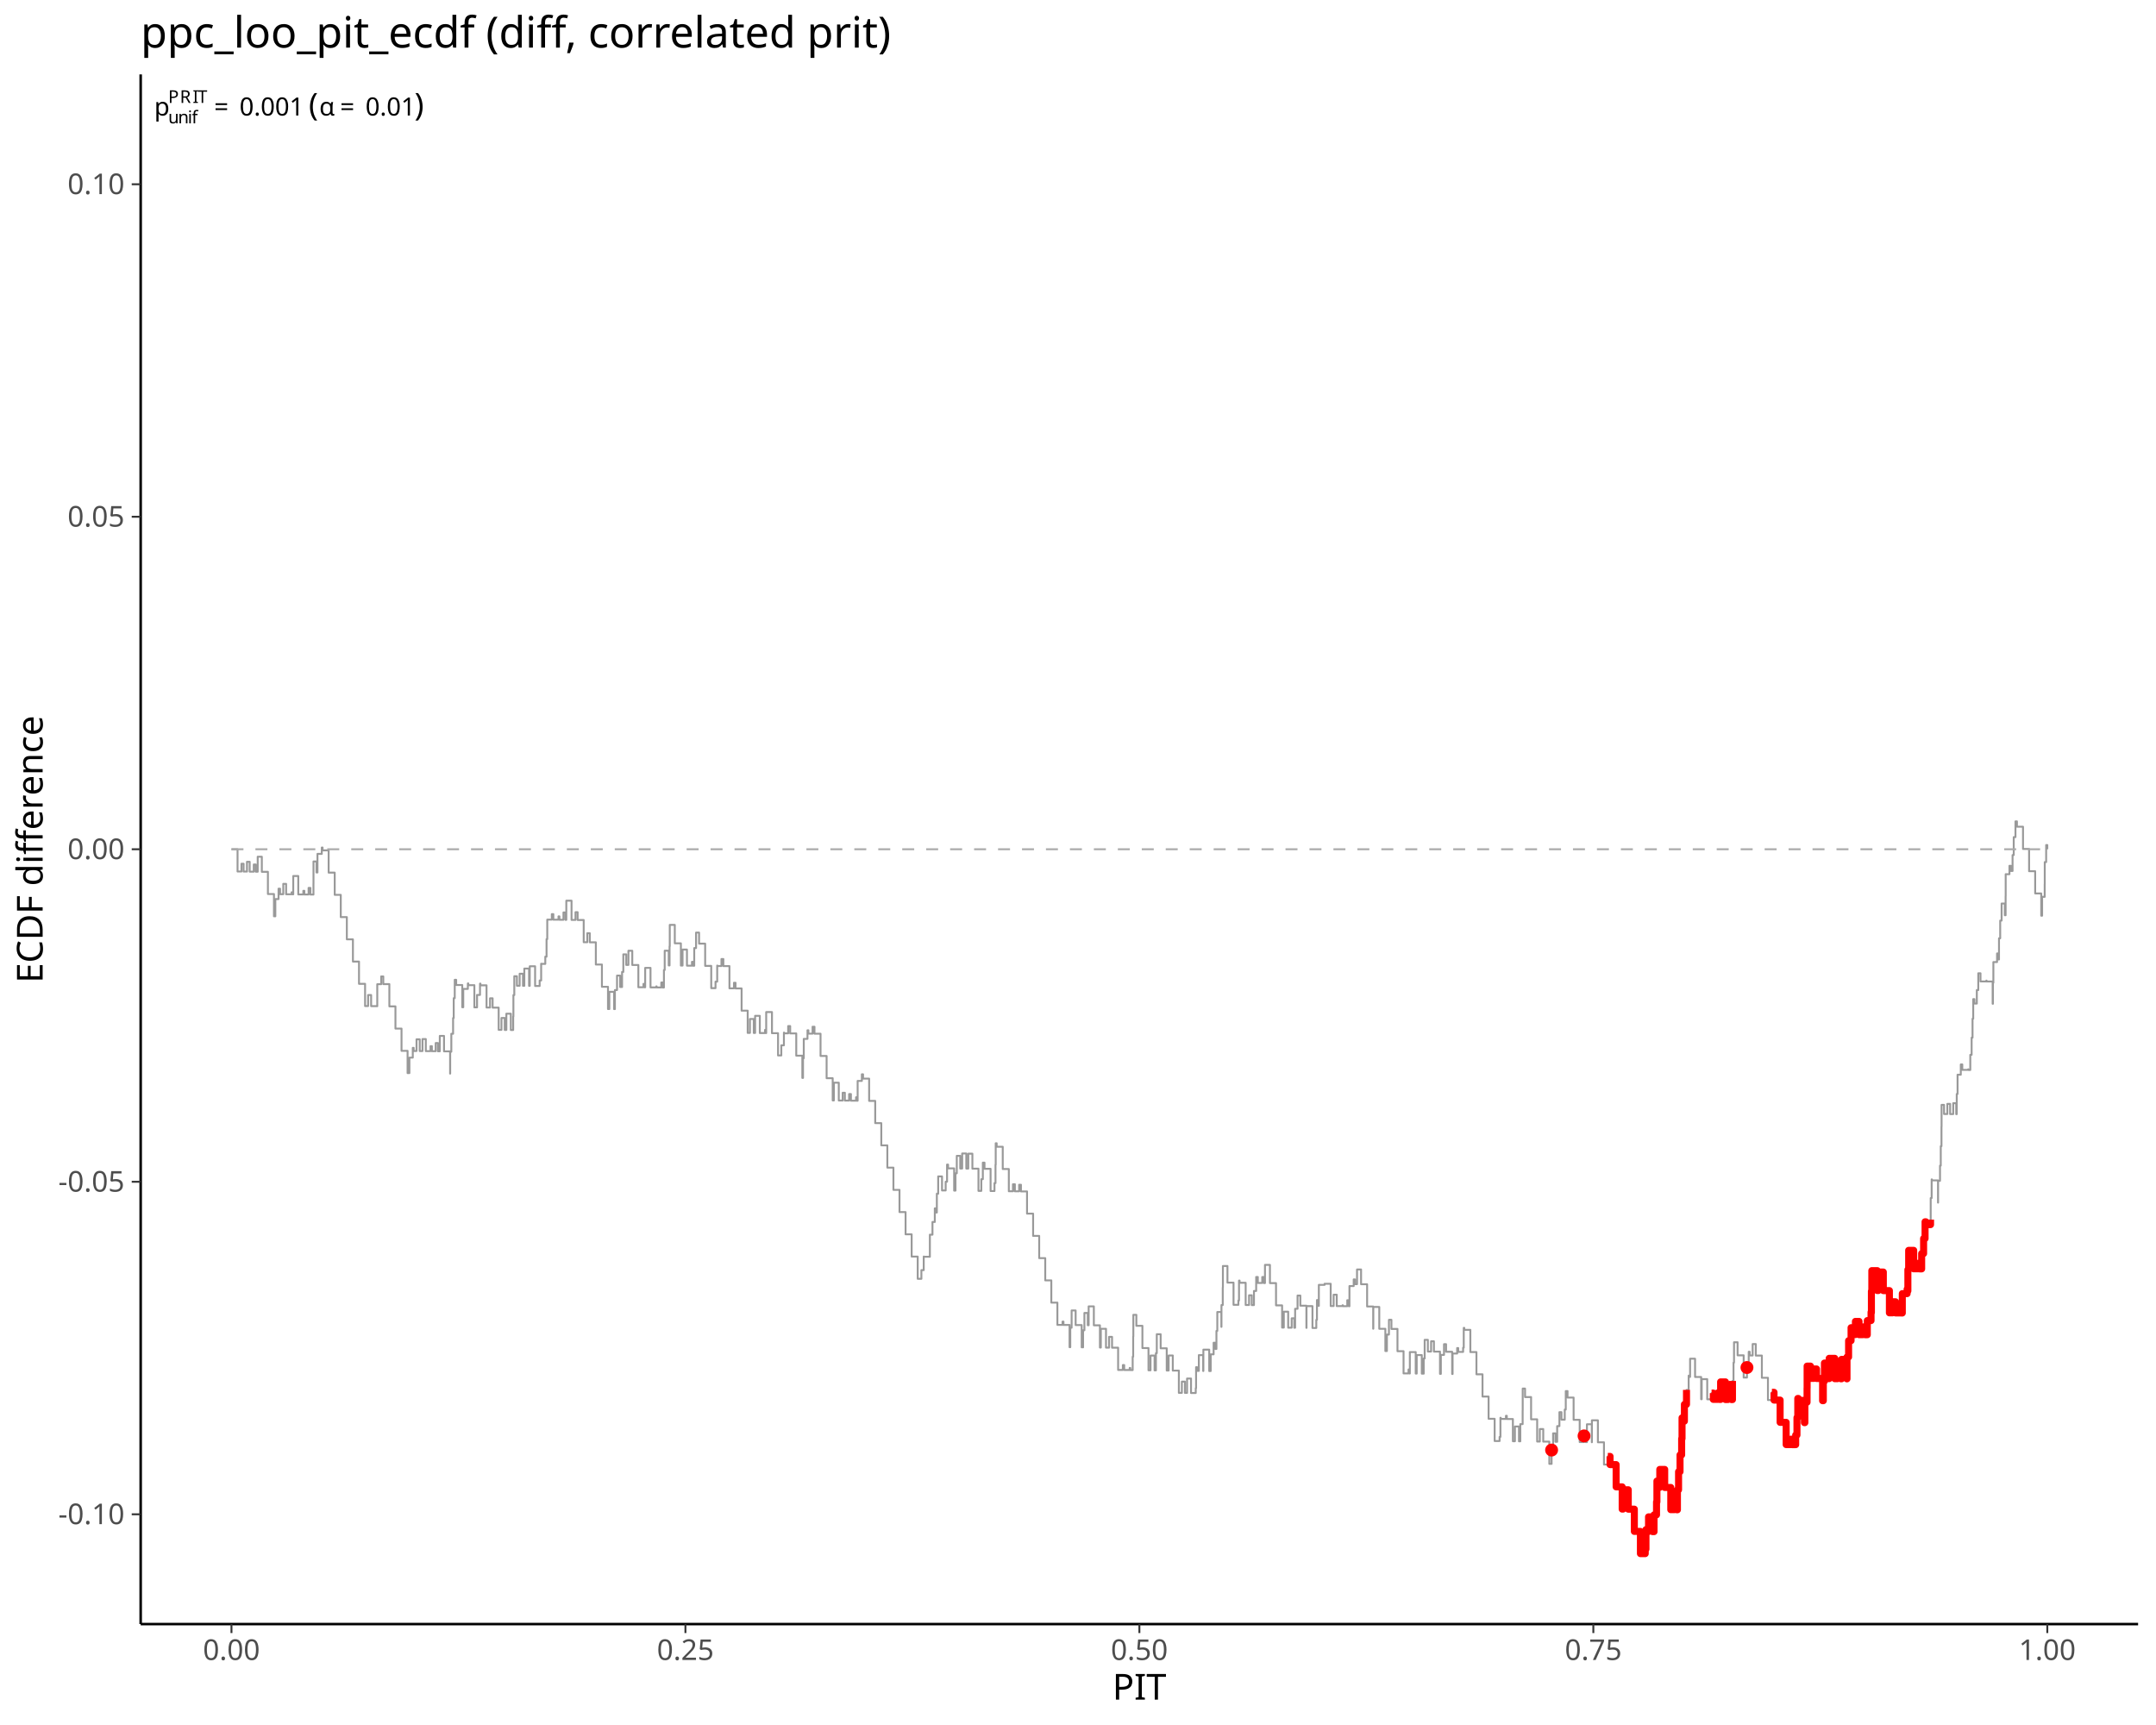
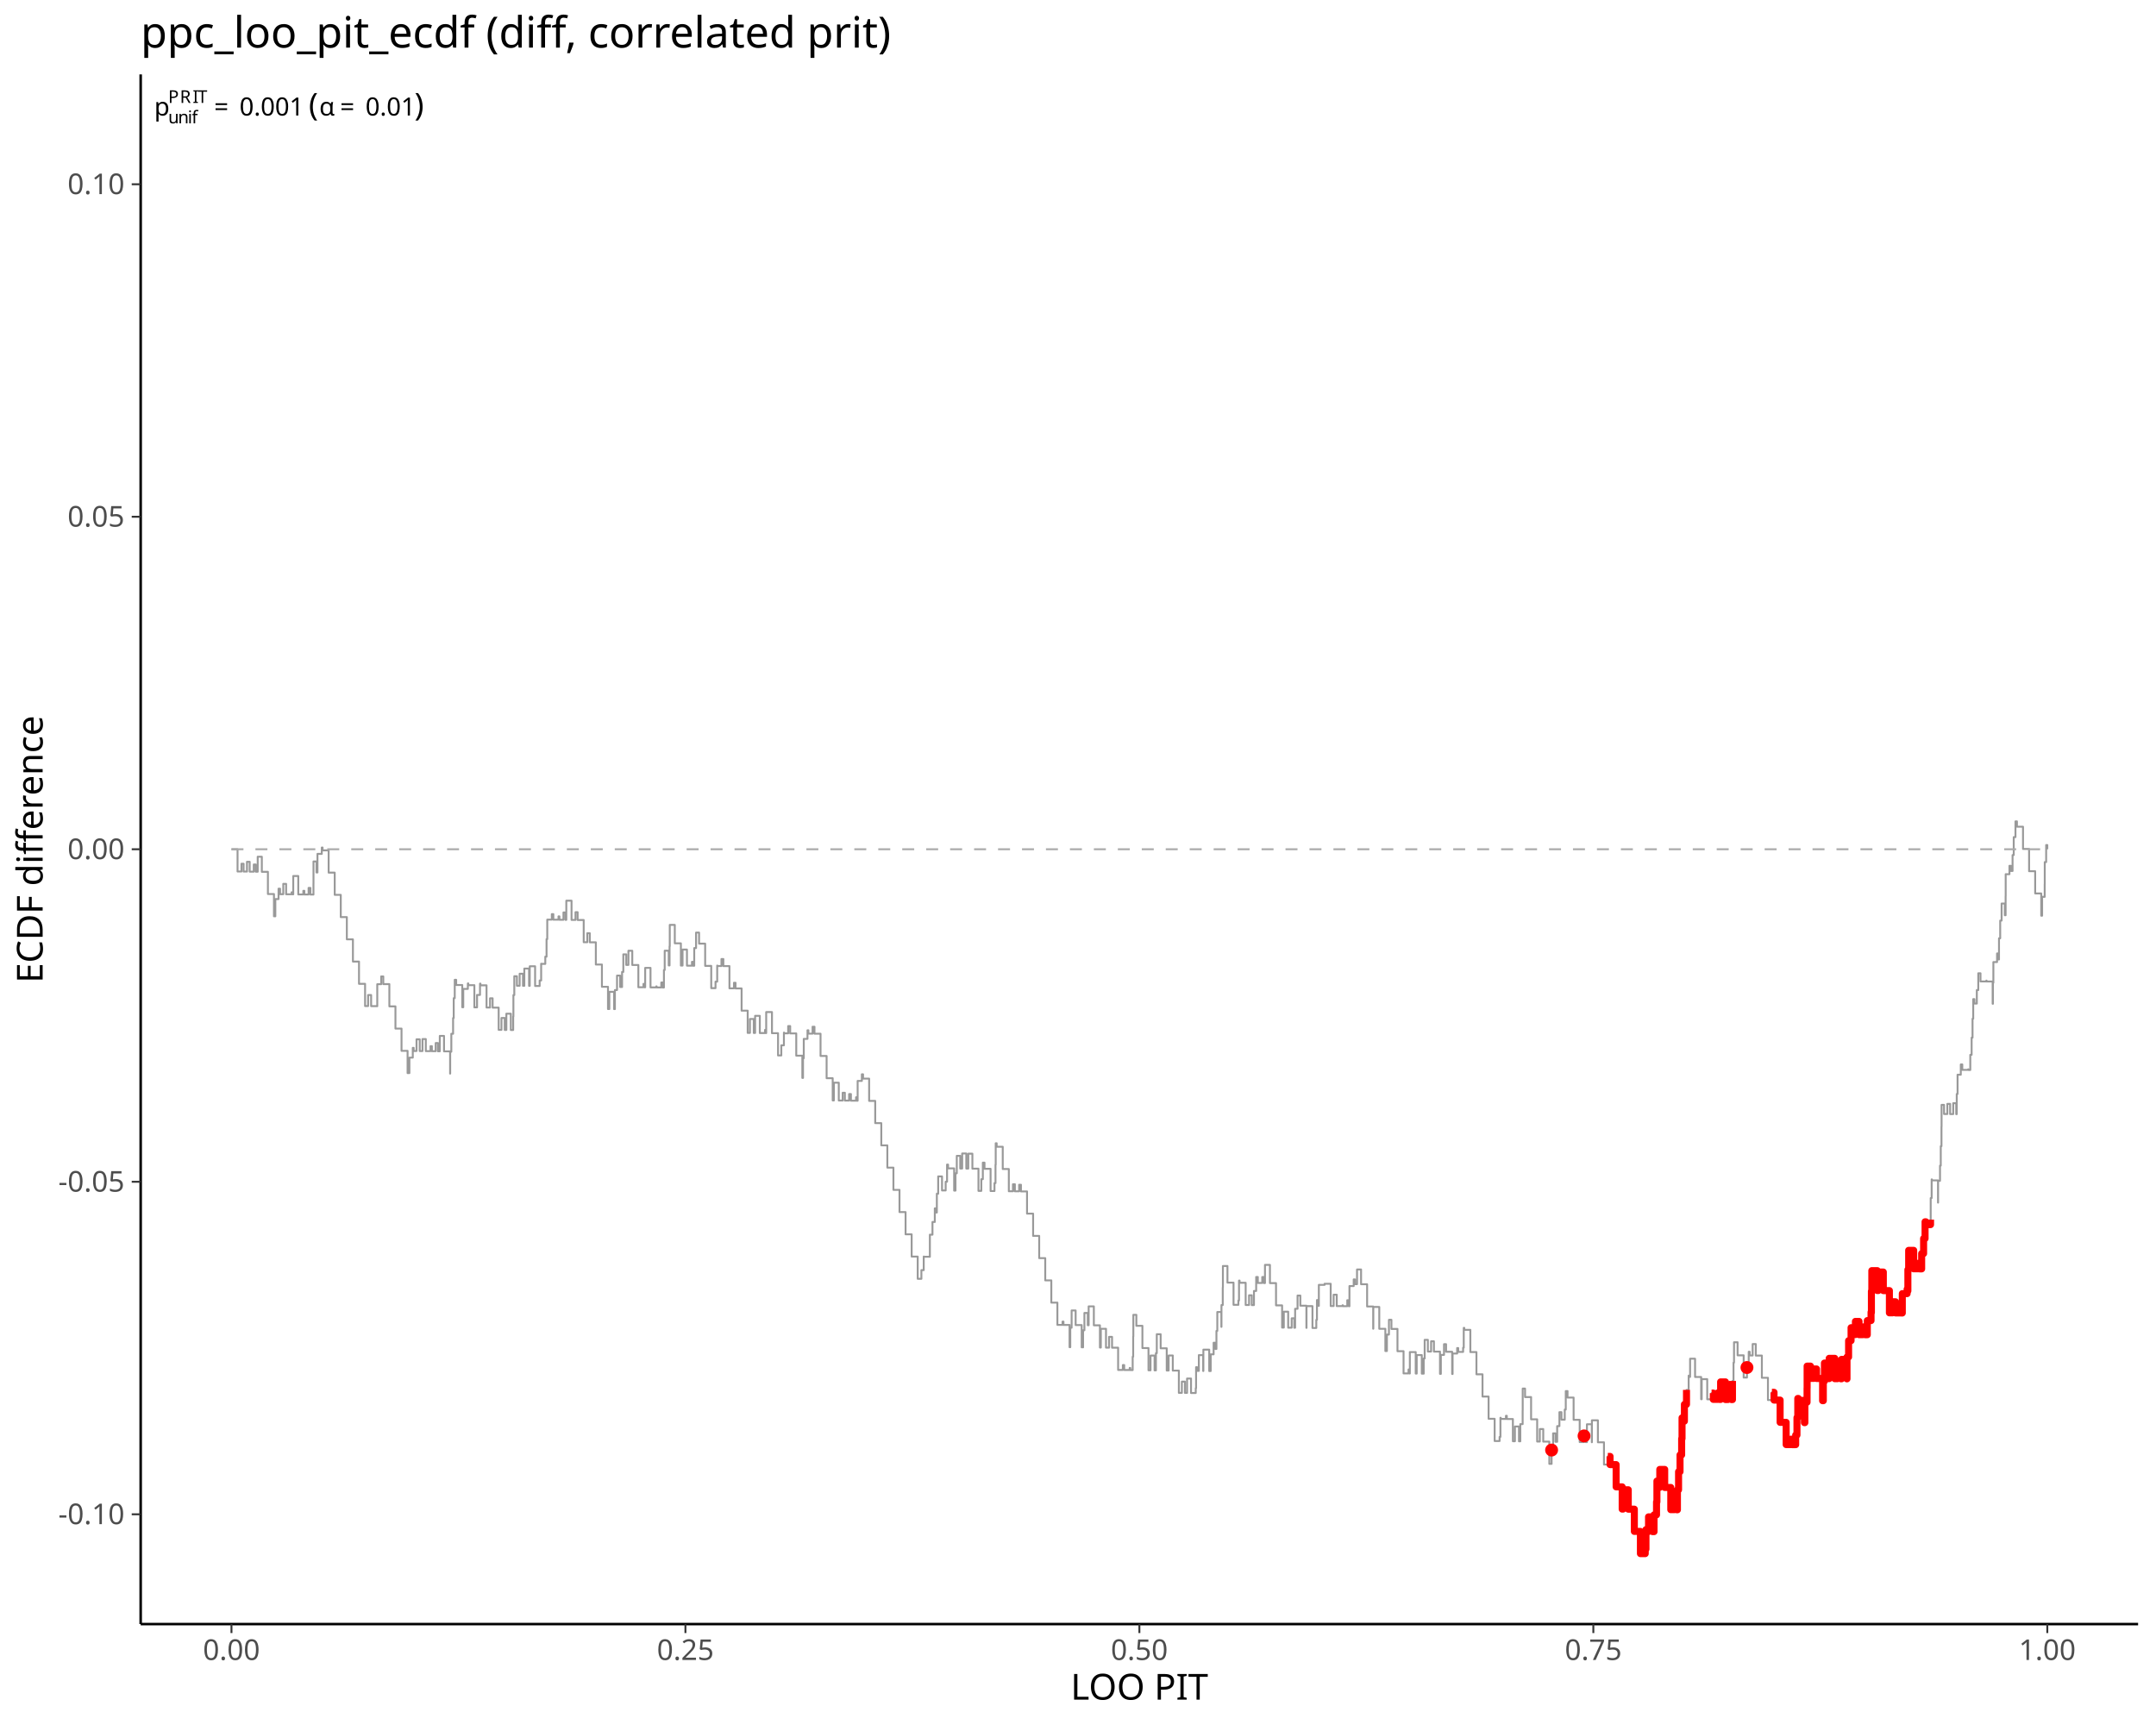
<svg xmlns="http://www.w3.org/2000/svg" class="svglite" data-engine-version="2.0" width="720.00pt" height="576.00pt" viewBox="0 0 720.00 576.00">
  <defs>
    <style type="text/css">
    .svglite line, .svglite polyline, .svglite polygon, .svglite path, .svglite rect, .svglite circle {
      fill: none;
      stroke: #000000;
      stroke-linecap: round;
      stroke-linejoin: round;
      stroke-miterlimit: 10.00;
    }
  </style>
  </defs>
  <rect width="100%" height="100%" style="stroke: none; fill: #FFFFFF;" />
  <defs>
    <clipPath id="cpMC4wMHw3MjAuMDB8MC4wMHw1NzYuMDA=">
      <rect x="0.00" y="0.00" width="720.00" height="576.00" />
    </clipPath>
  </defs>
  <g clip-path="url(#cpMC4wMHw3MjAuMDB8MC4wMHw1NzYuMDA=)">
</g>
  <defs>
    <clipPath id="cpNDYuOTh8NzE0LjAyfDI0Ljg1fDU0Mi4zMA==">
      <rect x="46.98" y="24.85" width="667.04" height="517.45" />
    </clipPath>
  </defs>
  <g clip-path="url(#cpNDYuOTh8NzE0LjAyfDI0Ljg1fDU0Mi4zMA==)">
    <polyline points="77.30,283.58 79.33,283.58 79.33,291.01 80.64,291.01 80.64,288.41 81.35,288.41 81.35,291.03 82.48,291.03 82.48,287.76 83.38,287.76 83.38,291.06 84.75,291.06 84.75,288.66 85.41,288.66 85.41,291.08 86.06,291.08 86.06,286.07 87.44,286.07 87.44,291.11 89.47,291.11 89.47,298.53 91.49,298.53 91.49,305.96 91.95,305.96 91.95,300.21 93.02,300.21 93.02,296.74 93.52,296.74 93.52,298.58 94.60,298.58 94.60,295.13 95.55,295.13 95.55,298.61 97.39,298.61 97.39,297.95 97.58,297.95 97.58,298.63 97.93,298.63 97.93,292.51 99.61,292.51 99.61,298.66 101.30,298.66 101.30,297.45 101.64,297.45 101.64,298.68 103.05,298.68 103.05,296.48 103.66,296.48 103.66,298.71 104.68,298.71 104.68,295.04 104.69,295.04 104.69,287.65 105.69,287.65 105.69,291.33 106.02,291.33 106.02,285.12 107.46,285.12 107.46,283.00 107.72,283.00 107.72,283.95 109.75,283.95 109.75,291.38 111.78,291.38 111.78,298.80 113.80,298.80 113.80,306.23 115.83,306.23 115.83,313.66 117.86,313.66 117.86,321.08 119.89,321.08 119.89,328.51 121.92,328.51 121.92,335.94 122.93,335.94 122.93,332.25 123.94,332.25 123.94,335.96 125.92,335.96 125.92,335.80 125.97,335.80 125.97,335.99 125.99,335.99 125.99,328.64 127.30,328.64 127.30,326.04 128.00,326.04 128.00,328.61 130.03,328.61 130.03,336.04 132.06,336.04 132.06,343.46 134.09,343.46 134.09,350.89 136.11,350.89 136.11,358.32 136.72,358.32 136.72,353.15 137.85,353.15 137.85,349.89 138.14,349.89 138.14,350.94 139.10,350.94 139.10,347.04 140.17,347.04 140.17,350.96 141.09,350.96 141.09,346.95 142.20,346.95 142.20,350.99 143.77,350.99 143.77,349.33 144.23,349.33 144.23,351.01 145.50,351.01 145.50,348.28 146.25,348.28 146.25,351.04 146.87,351.04 146.87,345.90 148.28,345.90 148.28,351.06 150.31,351.06 150.31,358.49 150.34,358.49 150.34,351.19 150.72,351.19 150.72,345.19 151.31,345.19 151.31,339.93 151.52,339.93 151.52,333.30 151.86,333.30 151.86,327.17 152.34,327.17 152.34,328.91 154.37,328.91 154.37,336.33 154.71,336.33 154.71,330.21 156.24,330.21 156.24,328.38 156.39,328.38 156.39,328.96 158.42,328.96 158.42,336.38 159.31,336.38 159.31,332.22 160.30,332.22 160.30,328.44 160.45,328.44 160.45,329.01 162.48,329.01 162.48,336.43 163.65,336.43 163.65,333.34 164.51,333.34 164.51,336.46 166.53,336.46 166.53,343.88 167.47,343.88 167.47,339.91 168.56,339.91 168.56,343.91 169.10,343.91 169.10,338.48 170.59,338.48 170.59,343.93 171.38,343.93 171.38,339.43 171.45,339.43 171.45,332.27 171.75,332.27 171.75,325.98 172.62,325.98 172.62,329.15 173.54,329.15 173.54,325.14 174.65,325.14 174.65,329.18 175.10,329.18 175.10,323.42 176.68,323.42 176.68,329.20 176.91,329.20 176.91,322.65 178.70,322.65 178.70,329.23 180.22,329.23 180.22,327.40 180.72,327.40 180.72,321.80 180.73,321.80 180.73,321.85 182.10,321.85 182.10,319.45 182.52,319.45 182.52,313.59 182.76,313.59 182.76,307.07 182.76,307.07 182.76,307.07 184.28,307.07 184.28,305.24 184.79,305.24 184.79,307.10 186.51,307.10 186.51,305.99 186.82,305.99 186.82,307.12 188.17,307.12 188.17,304.67 188.84,304.67 188.84,307.15 189.12,307.15 189.12,300.75 190.87,300.75 190.87,307.17 192.19,307.17 192.19,304.59 192.90,304.59 192.90,307.20 194.93,307.20 194.93,314.62 196.13,314.62 196.13,311.61 196.96,311.61 196.96,314.65 198.98,314.65 198.98,322.07 201.01,322.07 201.01,329.50 203.04,329.50 203.04,336.93 203.49,336.93 203.49,331.18 205.07,331.18 205.07,336.95 205.35,336.95 205.35,330.59 206.06,330.59 206.06,325.76 207.10,325.76 207.10,329.58 207.74,329.58 207.74,324.54 208.16,324.54 208.16,318.67 209.13,318.67 209.13,322.20 209.86,322.20 209.86,317.47 211.15,317.47 211.15,322.22 213.18,322.22 213.18,329.65 214.89,329.65 214.89,328.52 215.21,328.52 215.21,329.67 215.46,329.67 215.46,323.19 217.24,323.19 217.24,329.70 219.17,329.70 219.17,329.36 219.27,329.36 219.27,329.72 220.84,329.72 220.84,328.07 221.29,328.07 221.29,329.75 221.72,329.75 221.72,323.90 221.98,323.90 221.98,317.45 223.32,317.45 223.32,322.37 223.60,322.37 223.60,315.99 223.67,315.99 223.67,308.83 225.35,308.83 225.35,314.99 227.38,314.99 227.38,322.42 227.94,322.42 227.94,317.07 229.41,317.07 229.41,322.45 231.08,322.45 231.08,321.17 231.43,321.17 231.43,322.47 231.84,322.47 231.84,316.57 232.45,316.57 232.45,311.40 233.46,311.40 233.46,315.09 235.49,315.09 235.49,322.52 237.52,322.52 237.52,329.95 238.95,329.95 238.95,327.79 239.51,327.79 239.51,322.42 239.55,322.42 239.55,322.57 240.93,322.57 240.93,320.23 241.57,320.23 241.57,322.59 243.60,322.59 243.60,330.02 245.11,330.02 245.11,328.15 245.63,328.15 245.63,330.05 247.66,330.05 247.66,337.47 249.69,337.47 249.69,344.90 250.44,344.90 250.44,340.26 251.72,340.26 251.72,344.92 252.17,344.92 252.17,339.20 253.74,339.20 253.74,344.95 255.48,344.95 255.48,343.90 255.77,343.90 255.77,344.97 255.87,344.97 255.87,337.94 257.80,337.94 257.80,345.00 259.83,345.00 259.83,352.43 260.92,352.43 260.92,349.04 261.79,349.04 261.79,344.80 261.86,344.80 261.86,345.05 263.21,345.05 263.21,342.62 263.88,342.62 263.88,345.07 265.91,345.07 265.91,352.50 267.94,352.50 267.94,359.93 268.17,359.93 268.17,353.36 268.42,353.36 268.42,346.89 269.66,346.89 269.66,344.02 269.97,344.02 269.97,345.15 271.36,345.15 271.36,342.84 272.00,342.84 272.00,345.17 274.02,345.17 274.02,352.60 276.05,352.60 276.05,360.03 278.08,360.03 278.08,367.45 278.48,367.45 278.48,361.52 280.11,361.52 280.11,367.48 281.42,367.48 281.42,364.88 282.14,364.88 282.14,367.50 283.56,367.50 283.56,365.32 284.17,365.32 284.17,367.53 285.88,367.53 285.88,366.39 286.19,366.39 286.19,367.55 286.41,367.55 286.41,360.93 287.82,360.93 287.82,358.72 288.22,358.72 288.22,360.17 290.25,360.17 290.25,367.60 292.28,367.60 292.28,375.03 294.31,375.03 294.31,382.45 296.33,382.45 296.33,389.88 298.36,389.88 298.36,397.31 300.39,397.31 300.39,404.73 302.42,404.73 302.42,412.16 304.45,412.16 304.45,419.59 306.47,419.59 306.47,427.01 307.70,427.01 307.70,424.11 308.48,424.11 308.48,419.57 308.50,419.57 308.50,419.64 310.47,419.64 310.47,419.43 310.53,419.43 310.53,419.66 310.53,419.66 310.53,412.27 311.40,412.27 311.40,408.03 312.18,408.03 312.18,403.49 312.56,403.49 312.56,404.88 312.86,404.88 312.86,398.59 313.31,398.59 313.31,392.82 314.59,392.82 314.59,397.51 315.81,397.51 315.81,394.59 316.27,394.59 316.27,388.87 316.61,388.87 316.61,390.13 318.64,390.13 318.64,397.56 319.09,397.56 319.09,391.78 319.52,391.78 319.52,385.95 320.67,385.95 320.67,390.18 321.32,390.18 321.32,385.16 322.70,385.16 322.70,390.20 323.36,390.20 323.36,385.23 324.73,385.23 324.73,390.23 326.76,390.23 326.76,397.65 327.71,397.65 327.71,393.75 328.22,393.75 328.22,388.22 328.78,388.22 328.78,390.28 330.81,390.28 330.81,397.70 332.11,397.70 332.11,395.05 332.45,395.05 332.45,388.90 332.52,388.90 332.52,381.75 332.84,381.75 332.84,382.92 334.87,382.92 334.87,390.35 336.90,390.35 336.90,397.78 338.28,397.78 338.28,395.43 338.92,395.43 338.92,397.80 340.34,397.80 340.34,395.60 340.95,395.60 340.95,397.83 342.98,397.83 342.98,405.25 345.01,405.25 345.01,412.68 347.04,412.68 347.04,420.11 349.06,420.11 349.06,427.53 351.09,427.53 351.09,434.96 353.12,434.96 353.12,442.39 354.84,442.39 354.84,441.30 355.15,441.30 355.15,442.41 357.18,442.41 357.18,449.84 357.42,449.84 357.42,443.35 357.87,443.35 357.87,437.58 359.21,437.58 359.21,442.46 361.23,442.46 361.23,449.89 361.70,449.89 361.70,444.19 362.14,444.19 362.14,438.41 363.26,438.41 363.26,442.51 363.56,442.51 363.56,436.21 365.29,436.21 365.29,442.54 367.32,442.54 367.32,449.96 367.63,449.96 367.63,443.70 369.35,443.70 369.35,449.99 370.38,449.99 370.38,446.39 371.37,446.39 371.37,450.01 373.40,450.01 373.40,457.44 374.98,457.44 374.98,455.81 375.43,455.81 375.43,457.46 377.26,457.46 377.26,456.77 377.46,456.77 377.46,457.49 378.26,457.49 378.26,453.03 378.43,453.03 378.43,446.24 378.48,446.24 378.48,439.04 379.49,439.04 379.49,442.71 381.51,442.71 381.51,450.14 383.54,450.14 383.54,457.56 384.22,457.56 384.22,452.64 385.57,452.64 385.57,457.59 386.02,457.59 386.02,451.84 386.31,451.84 386.31,445.51 387.60,445.51 387.60,450.21 389.63,450.21 389.63,457.64 390.27,457.64 390.27,452.61 391.65,452.61 391.65,457.66 393.68,457.66 393.68,465.09 394.68,465.09 394.68,461.34 395.71,461.34 395.71,465.11 396.42,465.11 396.42,460.31 397.74,460.31 397.74,465.14 399.32,465.14 399.32,463.53 399.43,463.53 399.43,456.52 399.77,456.52 399.77,457.76 400.35,457.76 400.35,452.49 401.80,452.49 401.80,457.79 401.87,457.79 401.87,450.66 403.82,450.66 403.82,457.81 404.32,457.81 404.32,452.23 405.29,452.23 405.29,448.36 405.85,448.36 405.85,450.43 406.23,450.43 406.23,444.41 406.52,444.41 406.52,438.09 407.88,438.09 407.88,443.06 407.91,443.06 407.91,435.77 408.34,435.77 408.34,429.92 408.39,429.92 408.39,422.73 409.91,422.73 409.91,428.28 411.94,428.28 411.94,435.70 413.56,435.70 413.56,434.25 413.77,434.25 413.77,427.60 413.96,427.60 413.96,428.33 415.99,428.33 415.99,435.75 417.13,435.75 417.13,432.51 418.02,432.51 418.02,435.78 418.76,435.78 418.76,431.07 419.50,431.07 419.50,426.40 420.05,426.40 420.05,428.40 421.53,428.40 421.53,426.41 422.08,426.41 422.08,428.43 422.44,428.43 422.44,422.36 424.10,422.36 424.10,428.45 426.13,428.45 426.13,435.88 428.16,435.88 428.16,443.30 428.73,443.30 428.73,437.98 430.19,437.98 430.19,443.33 431.36,443.33 431.36,440.20 432.22,440.20 432.22,443.35 432.51,443.35 432.51,437.02 433.32,437.02 433.32,432.60 434.25,432.60 434.25,435.98 436.27,435.98 436.27,443.40 436.31,443.40 436.31,436.13 438.30,436.13 438.30,443.43 439.58,443.43 439.58,440.72 439.80,440.72 439.80,434.10 440.33,434.10 440.33,436.05 440.43,436.05 440.43,429.03 442.35,429.03 442.35,428.66 442.36,428.66 442.36,428.67 444.39,428.67 444.39,436.10 445.37,436.10 445.37,432.32 446.41,432.32 446.41,436.12 448.36,436.12 448.36,435.84 448.44,435.84 448.44,436.15 449.92,436.15 449.92,434.16 450.47,434.16 450.47,436.17 450.65,436.17 450.65,429.43 452.07,429.43 452.07,427.21 452.50,427.21 452.50,428.80 453.18,428.80 453.18,423.89 454.53,423.89 454.53,428.82 456.55,428.82 456.55,436.25 458.58,436.25 458.58,443.68 458.62,443.68 458.62,436.41 460.61,436.41 460.61,443.70 462.64,443.70 462.64,451.13 463.16,451.13 463.16,445.63 463.84,445.63 463.84,440.70 464.67,440.70 464.67,443.75 466.69,443.75 466.69,451.18 468.72,451.18 468.72,458.60 470.38,458.60 470.38,457.28 470.75,457.28 470.75,458.63 470.82,458.63 470.82,451.48 472.78,451.48 472.78,458.65 473.11,458.65 473.11,452.48 474.81,452.48 474.81,458.68 475.45,458.68 475.45,453.61 475.77,453.61 475.77,447.39 476.84,447.39 476.84,451.30 477.92,451.30 477.92,447.87 478.86,447.87 478.86,451.32 480.89,451.32 480.89,458.75 481.18,458.75 481.18,452.42 482.23,452.42 482.23,448.84 482.92,448.84 482.92,451.37 484.95,451.37 484.95,458.80 485.10,458.80 485.10,451.96 486.62,451.96 486.62,450.13 486.98,450.13 486.98,451.42 488.61,451.42 488.61,450.01 488.82,450.01 488.82,443.39 489.00,443.39 489.00,444.05 491.03,444.05 491.03,451.47 493.06,451.47 493.06,458.90 495.09,458.90 495.09,466.33 497.12,466.33 497.12,473.75 499.14,473.75 499.14,481.18 500.79,481.18 500.79,479.80 501.07,479.80 501.07,473.41 501.17,473.41 501.17,473.80 502.91,473.80 502.91,472.76 503.20,472.76 503.20,473.83 505.23,473.83 505.23,481.25 505.91,481.25 505.91,476.33 507.26,476.33 507.26,481.28 507.71,481.28 507.71,475.53 508.49,475.53 508.49,470.99 508.51,470.99 508.51,463.66 509.29,463.66 509.29,466.50 511.31,466.50 511.31,473.93 513.34,473.93 513.34,481.35 514.22,481.35 514.22,477.18 515.37,477.18 515.37,481.38 517.40,481.38 517.40,488.80 518.16,488.80 518.16,484.19 518.66,484.19 518.66,478.61 519.43,478.61 519.43,481.43 520.02,481.43 520.02,476.20 520.77,476.20 520.77,471.54 521.45,471.54 521.45,474.05 522.55,474.05 522.55,470.67 522.89,470.67 522.89,464.50 523.48,464.50 523.48,466.67 525.51,466.67 525.51,474.10 527.54,474.10 527.54,481.53 529.00,481.53 529.00,479.47 529.57,479.47 529.57,481.55 529.96,481.55 529.96,475.58 531.59,475.58 531.59,481.58 531.62,481.58 531.62,474.26 533.62,474.26 533.62,481.60 535.65,481.60 535.65,489.03 536.93,489.03 536.93,486.31 537.68,486.31 537.68,489.05 539.71,489.05 539.71,496.48 541.73,496.48 541.73,503.91 541.99,503.91 541.99,497.45 543.76,497.45 543.76,503.93 545.79,503.93 545.79,511.36 547.82,511.36 547.82,518.78 549.43,518.78 549.43,517.27 549.67,517.27 549.67,510.75 549.85,510.75 549.85,511.41 550.53,511.41 550.53,506.50 551.88,506.50 551.88,511.43 552.37,511.43 552.37,505.83 553.20,505.83 553.20,501.50 553.33,501.50 553.33,494.55 553.90,494.55 553.90,496.65 554.29,496.65 554.29,490.66 555.93,490.66 555.93,496.68 557.96,496.68 557.96,504.10 559.16,504.10 559.16,501.10 559.99,501.10 559.99,504.13 560.18,504.13 560.18,497.45 560.56,497.45 560.56,491.41 561.05,491.41 561.05,485.81 561.59,485.81 561.59,480.37 561.72,480.37 561.72,473.44 562.02,473.44 562.02,474.55 562.51,474.55 562.51,468.94 563.21,468.94 563.21,464.11 563.93,464.11 563.93,459.35 564.04,459.35 564.04,459.77 564.41,459.77 564.41,453.69 566.07,453.69 566.07,459.79 568.10,459.79 568.10,467.22 568.29,467.22 568.29,460.51 570.13,460.51 570.13,467.24 571.58,467.24 571.58,465.17 572.16,465.17 572.16,467.27 573.60,467.27 573.60,465.13 574.18,465.13 574.18,467.29 574.60,467.29 574.60,461.43 576.21,461.43 576.21,467.32 577.06,467.32 577.06,463.00 578.24,463.00 578.24,467.34 578.56,467.34 578.56,461.11 578.91,461.11 578.91,455.00 579.08,455.00 579.08,448.19 580.27,448.19 580.27,452.56 582.30,452.56 582.30,459.99 583.40,459.99 583.40,456.63 583.99,456.63 583.99,451.37 584.32,451.37 584.32,452.61 585.30,452.61 585.30,448.79 586.35,448.79 586.35,452.64 588.38,452.64 588.38,460.06 590.41,460.06 590.41,467.49 591.73,467.49 591.73,464.92 592.44,464.92 592.44,467.51 594.47,467.51 594.47,474.94 596.49,474.94 596.49,482.37 598.02,482.37 598.02,480.57 598.52,480.57 598.52,482.39 599.67,482.39 599.67,479.18 600.10,479.18 600.10,473.37 600.37,473.37 600.37,466.96 600.55,466.96 600.55,467.61 602.58,467.61 602.58,475.04 602.74,475.04 602.74,468.23 603.47,468.23 603.47,463.51 603.49,463.51 603.49,456.16 604.61,456.16 604.61,460.26 605.77,460.26 605.77,457.11 606.63,457.11 606.63,460.29 608.66,460.29 608.66,467.71 608.90,467.71 608.90,461.20 609.27,461.20 609.27,455.14 610.69,455.14 610.69,460.34 610.86,460.34 610.86,453.56 612.72,453.56 612.72,460.36 613.59,460.36 613.59,456.14 614.75,456.14 614.75,460.39 615.00,460.39 615.00,453.91 616.77,453.91 616.77,460.41 616.81,460.41 616.81,453.13 617.34,453.13 617.34,447.67 618.17,447.67 618.17,443.33 618.80,443.33 618.80,445.63 619.62,445.63 619.62,441.23 620.83,441.23 620.83,445.66 622.15,445.66 622.15,443.07 622.86,443.07 622.86,445.68 623.59,445.68 623.59,440.96 624.84,440.96 624.84,438.15 624.89,438.15 624.89,438.30 624.96,438.30 624.96,431.16 625.10,431.16 625.10,424.28 626.92,424.28 626.92,430.93 627.25,430.93 627.25,424.75 628.94,424.75 628.94,430.95 630.97,430.95 630.97,438.38 631.98,438.38 631.98,434.68 633.00,434.68 633.00,438.40 634.80,438.40 634.80,437.59 635.03,437.59 635.03,438.43 635.28,438.43 635.28,431.96 636.89,431.96 636.89,430.46 637.06,430.46 637.06,431.05 637.14,431.05 637.14,423.97 637.40,423.97 637.40,417.51 639.08,417.51 639.08,423.67 640.60,423.67 640.60,421.82 641.11,421.82 641.11,423.70 641.74,423.70 641.74,418.58 642.39,418.58 642.39,413.57 642.88,413.57 642.88,407.97 643.14,407.97 643.14,408.92 644.71,408.92 644.71,407.25 644.76,407.25 644.76,400.04 645.08,400.04 645.08,393.82 645.17,393.82 645.17,394.14 647.20,394.14 647.20,401.57 647.23,401.57 647.23,394.29 647.87,394.29 647.87,389.22 648.12,389.22 648.12,382.72 648.36,382.72 648.36,376.22 648.39,376.22 648.39,368.93 649.22,368.93 649.22,371.98 650.32,371.98 650.32,368.60 651.25,368.60 651.25,372.01 652.28,372.01 652.28,368.37 653.28,368.37 653.28,372.03 653.46,372.03 653.46,365.29 653.73,365.29 653.73,358.86 654.81,358.86 654.81,355.43 655.31,355.43 655.31,357.25 657.28,357.25 657.28,357.05 657.34,357.05 657.34,357.28 657.98,357.28 657.98,352.22 658.43,352.22 658.43,346.48 658.73,346.48 658.73,340.17 658.96,340.17 658.96,333.62 659.36,333.62 659.36,335.10 660.16,335.10 660.16,330.60 660.65,330.60 660.65,324.99 661.39,324.99 661.39,327.72 663.34,327.72 663.34,327.44 663.42,327.44 663.42,327.74 665.45,327.74 665.45,335.17 665.55,335.17 665.55,328.15 665.69,328.15 665.69,321.25 666.92,321.25 666.92,318.36 667.48,318.36 667.48,320.39 667.57,320.39 667.57,313.31 667.97,313.31 667.97,307.40 668.44,307.40 668.44,301.70 669.51,301.70 669.51,305.61 669.78,305.61 669.78,299.20 669.80,299.20 669.80,291.90 671.06,291.90 671.06,289.10 671.53,289.10 671.53,290.83 672.10,290.83 672.10,285.51 672.49,285.51 672.49,279.52 673.07,279.52 673.07,274.27 673.56,274.27 673.56,276.05 675.59,276.05 675.59,283.48 677.62,283.48 677.62,290.91 679.65,290.91 679.65,298.33 681.67,298.33 681.67,305.76 681.97,305.76 681.97,299.46 682.83,299.46 682.83,295.20 682.85,295.20 682.85,287.86 683.32,287.86 683.32,282.17 683.70,282.17 683.70,283.58 " style="stroke-width: 0.64; stroke: #999999; stroke-linecap: butt;" />
    <line x1="77.30" y1="283.58" x2="683.70" y2="283.58" style="stroke-width: 0.64; stroke: #A9A9A9; stroke-dasharray: 4.00,4.00; stroke-linecap: butt;" />
    <polyline points="536.93,486.31 537.68,486.31 537.68,489.05 539.71,489.05 539.71,496.48 541.73,496.48 541.73,503.91 541.99,503.91 541.99,497.45 543.76,497.45 543.76,503.93 545.79,503.93 545.79,511.36 547.82,511.36 547.82,518.78 549.43,518.78 549.43,517.27 549.67,517.27 549.67,510.75 549.85,510.75 549.85,511.41 550.53,511.41 550.53,506.50 551.88,506.50 551.88,511.43 552.37,511.43 552.37,505.83 553.20,505.83 553.20,501.50 553.33,501.50 553.33,494.55 553.90,494.55 553.90,496.65 554.29,496.65 554.29,490.66 555.93,490.66 555.93,496.68 557.96,496.68 557.96,504.10 559.16,504.10 559.16,501.10 559.99,501.10 559.99,504.13 560.18,504.13 560.18,497.45 560.56,497.45 560.56,491.41 561.05,491.41 561.05,485.81 561.59,485.81 561.59,480.37 561.72,480.37 561.72,473.44 562.02,473.44 562.02,474.55 562.51,474.55 562.51,468.94 563.21,468.94 563.21,464.11 " style="stroke-width: 2.35; stroke: #FF0000; stroke-linecap: butt;" />
    <polyline points="571.58,465.17 572.16,465.17 572.16,467.27 573.60,467.27 573.60,465.13 574.18,465.13 574.18,467.29 574.60,467.29 574.60,461.43 576.21,461.43 576.21,467.32 577.06,467.32 577.06,463.00 578.24,463.00 578.24,467.34 578.56,467.34 578.56,461.11 " style="stroke-width: 2.35; stroke: #FF0000; stroke-linecap: butt;" />
    <polyline points="591.73,464.92 592.44,464.92 592.44,467.51 594.47,467.51 594.47,474.94 596.49,474.94 596.49,482.37 598.02,482.37 598.02,480.57 598.52,480.57 598.52,482.39 599.67,482.39 599.67,479.18 600.10,479.18 600.10,473.37 600.37,473.37 600.37,466.96 600.55,466.96 600.55,467.61 602.58,467.61 602.58,475.04 602.74,475.04 602.74,468.23 603.47,468.23 603.47,463.51 603.49,463.51 603.49,456.16 604.61,456.16 604.61,460.26 605.77,460.26 605.77,457.11 606.63,457.11 606.63,460.29 608.66,460.29 608.66,467.71 608.90,467.71 608.90,461.20 609.27,461.20 609.27,455.14 610.69,455.14 610.69,460.34 610.86,460.34 610.86,453.56 612.72,453.56 612.72,460.36 613.59,460.36 613.59,456.14 614.75,456.14 614.75,460.39 615.00,460.39 615.00,453.91 616.77,453.91 616.77,460.41 616.81,460.41 616.81,453.13 617.34,453.13 617.34,447.67 618.17,447.67 618.17,443.33 618.80,443.33 618.80,445.63 619.62,445.63 619.62,441.23 620.83,441.23 620.83,445.66 622.15,445.66 622.15,443.07 622.86,443.07 622.86,445.68 623.59,445.68 623.59,440.96 624.84,440.96 624.84,438.15 624.89,438.15 624.89,438.30 624.96,438.30 624.96,431.16 625.10,431.16 625.10,424.28 626.92,424.28 626.92,430.93 627.25,430.93 627.25,424.75 628.94,424.75 628.94,430.95 630.97,430.95 630.97,438.38 631.98,438.38 631.98,434.68 633.00,434.68 633.00,438.40 634.80,438.40 634.80,437.59 635.03,437.59 635.03,438.43 635.28,438.43 635.28,431.96 636.89,431.96 636.89,430.46 637.06,430.46 637.06,431.05 637.14,431.05 637.14,423.97 637.40,423.97 637.40,417.51 639.08,417.51 639.08,423.67 640.60,423.67 640.60,421.82 641.11,421.82 641.11,423.70 641.74,423.70 641.74,418.58 642.39,418.58 642.39,413.57 642.88,413.57 642.88,407.97 643.14,407.97 643.14,408.92 644.71,408.92 644.71,407.25 " style="stroke-width: 2.35; stroke: #FF0000; stroke-linecap: butt;" />
    <circle cx="518.16" cy="484.19" r="1.77" style="stroke-width: 0.77; stroke: #FF0000; fill: #FF0000;" />
    <circle cx="529.00" cy="479.47" r="1.77" style="stroke-width: 0.77; stroke: #FF0000; fill: #FF0000;" />
    <circle cx="583.40" cy="456.63" r="1.77" style="stroke-width: 0.77; stroke: #FF0000; fill: #FF0000;" />
    <text x="51.50" y="38.58" style="font-size: 8.40px; font-family: sans;" textLength="4.67px" lengthAdjust="spacingAndGlyphs">p</text>
    <text x="56.17" y="41.18" style="font-size: 5.88px; font-family: sans;" textLength="3.27px" lengthAdjust="spacingAndGlyphs">u</text>
    <text x="59.44" y="41.18" style="font-size: 5.88px; font-family: sans;" textLength="3.27px" lengthAdjust="spacingAndGlyphs">n</text>
    <text x="62.71" y="41.18" style="font-size: 5.88px; font-family: sans;" textLength="1.31px" lengthAdjust="spacingAndGlyphs">i</text>
    <text x="64.02" y="41.18" style="font-size: 5.88px; font-family: sans;" textLength="1.63px" lengthAdjust="spacingAndGlyphs">f</text>
    <text x="56.17" y="34.36" style="font-size: 5.88px; font-family: sans;" textLength="3.92px" lengthAdjust="spacingAndGlyphs">P</text>
    <text x="60.09" y="34.36" style="font-size: 5.88px; font-family: sans;" textLength="4.25px" lengthAdjust="spacingAndGlyphs">R</text>
    <text x="64.34" y="34.36" style="font-size: 5.88px; font-family: sans;" textLength="1.63px" lengthAdjust="spacingAndGlyphs">I</text>
    <text x="65.97" y="34.36" style="font-size: 5.88px; font-family: sans;" textLength="3.59px" lengthAdjust="spacingAndGlyphs">T</text>
    <text x="71.51" y="38.58" style="font-size: 8.40px; font-family: sans;" textLength="6.52px" lengthAdjust="spacingAndGlyphs">=</text>
    <text x="79.98" y="38.58" style="font-size: 8.40px; font-family: sans;" textLength="21.02px" lengthAdjust="spacingAndGlyphs">0.001</text>
    <text x="101.00" y="38.58" style="font-size: 8.40px; font-family: sans;" textLength="2.10px" lengthAdjust="spacingAndGlyphs"> </text>
    <text x="103.10" y="38.58" style="font-size: 10.50px; font-family: sans;" textLength="3.50px" lengthAdjust="spacingAndGlyphs">(</text>
    <text x="106.60" y="38.58" style="font-size: 8.40px; font-family: sans;" textLength="5.04px" lengthAdjust="spacingAndGlyphs">α</text>
    <text x="113.58" y="38.58" style="font-size: 8.40px; font-family: sans;" textLength="6.52px" lengthAdjust="spacingAndGlyphs">=</text>
    <text x="122.05" y="38.58" style="font-size: 8.40px; font-family: sans;" textLength="16.35px" lengthAdjust="spacingAndGlyphs">0.01</text>
    <text x="138.40" y="38.58" style="font-size: 10.50px; font-family: sans;" textLength="3.49px" lengthAdjust="spacingAndGlyphs">)</text>
  </g>
  <g clip-path="url(#cpMC4wMHw3MjAuMDB8MC4wMHw1NzYuMDA=)">
    <polyline points="46.98,542.30 46.98,24.85 " style="stroke-width: 0.85; stroke-linecap: butt;" />
    <text x="41.60" y="508.94" text-anchor="end" style="font-size: 9.60px; fill: #4D4D4D; font-family: sans;" textLength="21.88px" lengthAdjust="spacingAndGlyphs">-0.10</text>
    <text x="41.60" y="397.91" text-anchor="end" style="font-size: 9.60px; fill: #4D4D4D; font-family: sans;" textLength="21.88px" lengthAdjust="spacingAndGlyphs">-0.05</text>
    <text x="41.60" y="286.88" text-anchor="end" style="font-size: 9.60px; fill: #4D4D4D; font-family: sans;" textLength="18.69px" lengthAdjust="spacingAndGlyphs">0.00</text>
    <text x="41.60" y="175.85" text-anchor="end" style="font-size: 9.60px; fill: #4D4D4D; font-family: sans;" textLength="18.69px" lengthAdjust="spacingAndGlyphs">0.05</text>
    <text x="41.60" y="64.82" text-anchor="end" style="font-size: 9.60px; fill: #4D4D4D; font-family: sans;" textLength="18.69px" lengthAdjust="spacingAndGlyphs">0.10</text>
    <polyline points="43.99,505.64 46.98,505.64 " style="stroke-width: 0.64; stroke: #333333; stroke-linecap: butt;" />
    <polyline points="43.99,394.61 46.98,394.61 " style="stroke-width: 0.64; stroke: #333333; stroke-linecap: butt;" />
    <polyline points="43.99,283.58 46.98,283.58 " style="stroke-width: 0.64; stroke: #333333; stroke-linecap: butt;" />
    <polyline points="43.99,172.55 46.98,172.55 " style="stroke-width: 0.64; stroke: #333333; stroke-linecap: butt;" />
    <polyline points="43.99,61.52 46.98,61.52 " style="stroke-width: 0.64; stroke: #333333; stroke-linecap: butt;" />
    <polyline points="46.98,542.30 714.02,542.30 " style="stroke-width: 0.85; stroke-linecap: butt;" />
    <polyline points="77.30,545.29 77.30,542.30 " style="stroke-width: 0.64; stroke: #333333; stroke-linecap: butt;" />
    <polyline points="228.90,545.29 228.90,542.30 " style="stroke-width: 0.64; stroke: #333333; stroke-linecap: butt;" />
    <polyline points="380.50,545.29 380.50,542.30 " style="stroke-width: 0.64; stroke: #333333; stroke-linecap: butt;" />
    <polyline points="532.10,545.29 532.10,542.30 " style="stroke-width: 0.64; stroke: #333333; stroke-linecap: butt;" />
    <polyline points="683.70,545.29 683.70,542.30 " style="stroke-width: 0.64; stroke: #333333; stroke-linecap: butt;" />
    <text x="77.30" y="554.29" text-anchor="middle" style="font-size: 9.60px; fill: #4D4D4D; font-family: sans;" textLength="18.69px" lengthAdjust="spacingAndGlyphs">0.00</text>
    <text x="228.90" y="554.29" text-anchor="middle" style="font-size: 9.60px; fill: #4D4D4D; font-family: sans;" textLength="18.69px" lengthAdjust="spacingAndGlyphs">0.25</text>
    <text x="380.50" y="554.29" text-anchor="middle" style="font-size: 9.60px; fill: #4D4D4D; font-family: sans;" textLength="18.69px" lengthAdjust="spacingAndGlyphs">0.50</text>
    <text x="532.10" y="554.29" text-anchor="middle" style="font-size: 9.60px; fill: #4D4D4D; font-family: sans;" textLength="18.69px" lengthAdjust="spacingAndGlyphs">0.75</text>
    <text x="683.70" y="554.29" text-anchor="middle" style="font-size: 9.60px; fill: #4D4D4D; font-family: sans;" textLength="18.69px" lengthAdjust="spacingAndGlyphs">1.00</text>
-     <text x="380.50" y="567.53" text-anchor="middle" style="font-size: 12.00px; font-family: sans;" textLength="18.67px" lengthAdjust="spacingAndGlyphs">PIT</text>
+     <text x="380.50" y="567.53" text-anchor="middle" style="font-size: 12.00px; font-family: sans;" textLength="47.35px" lengthAdjust="spacingAndGlyphs">LOO PIT</text>
    <text transform="translate(14.24,283.58) rotate(-90)" text-anchor="middle" style="font-size: 12.00px; font-family: sans;" textLength="88.71px" lengthAdjust="spacingAndGlyphs">ECDF difference</text>
    <text x="46.98" y="15.89" style="font-size: 14.40px; font-family: sans;" textLength="237.74px" lengthAdjust="spacingAndGlyphs">ppc_loo_pit_ecdf (diff, correlated prit)</text>
  </g>
</svg>
